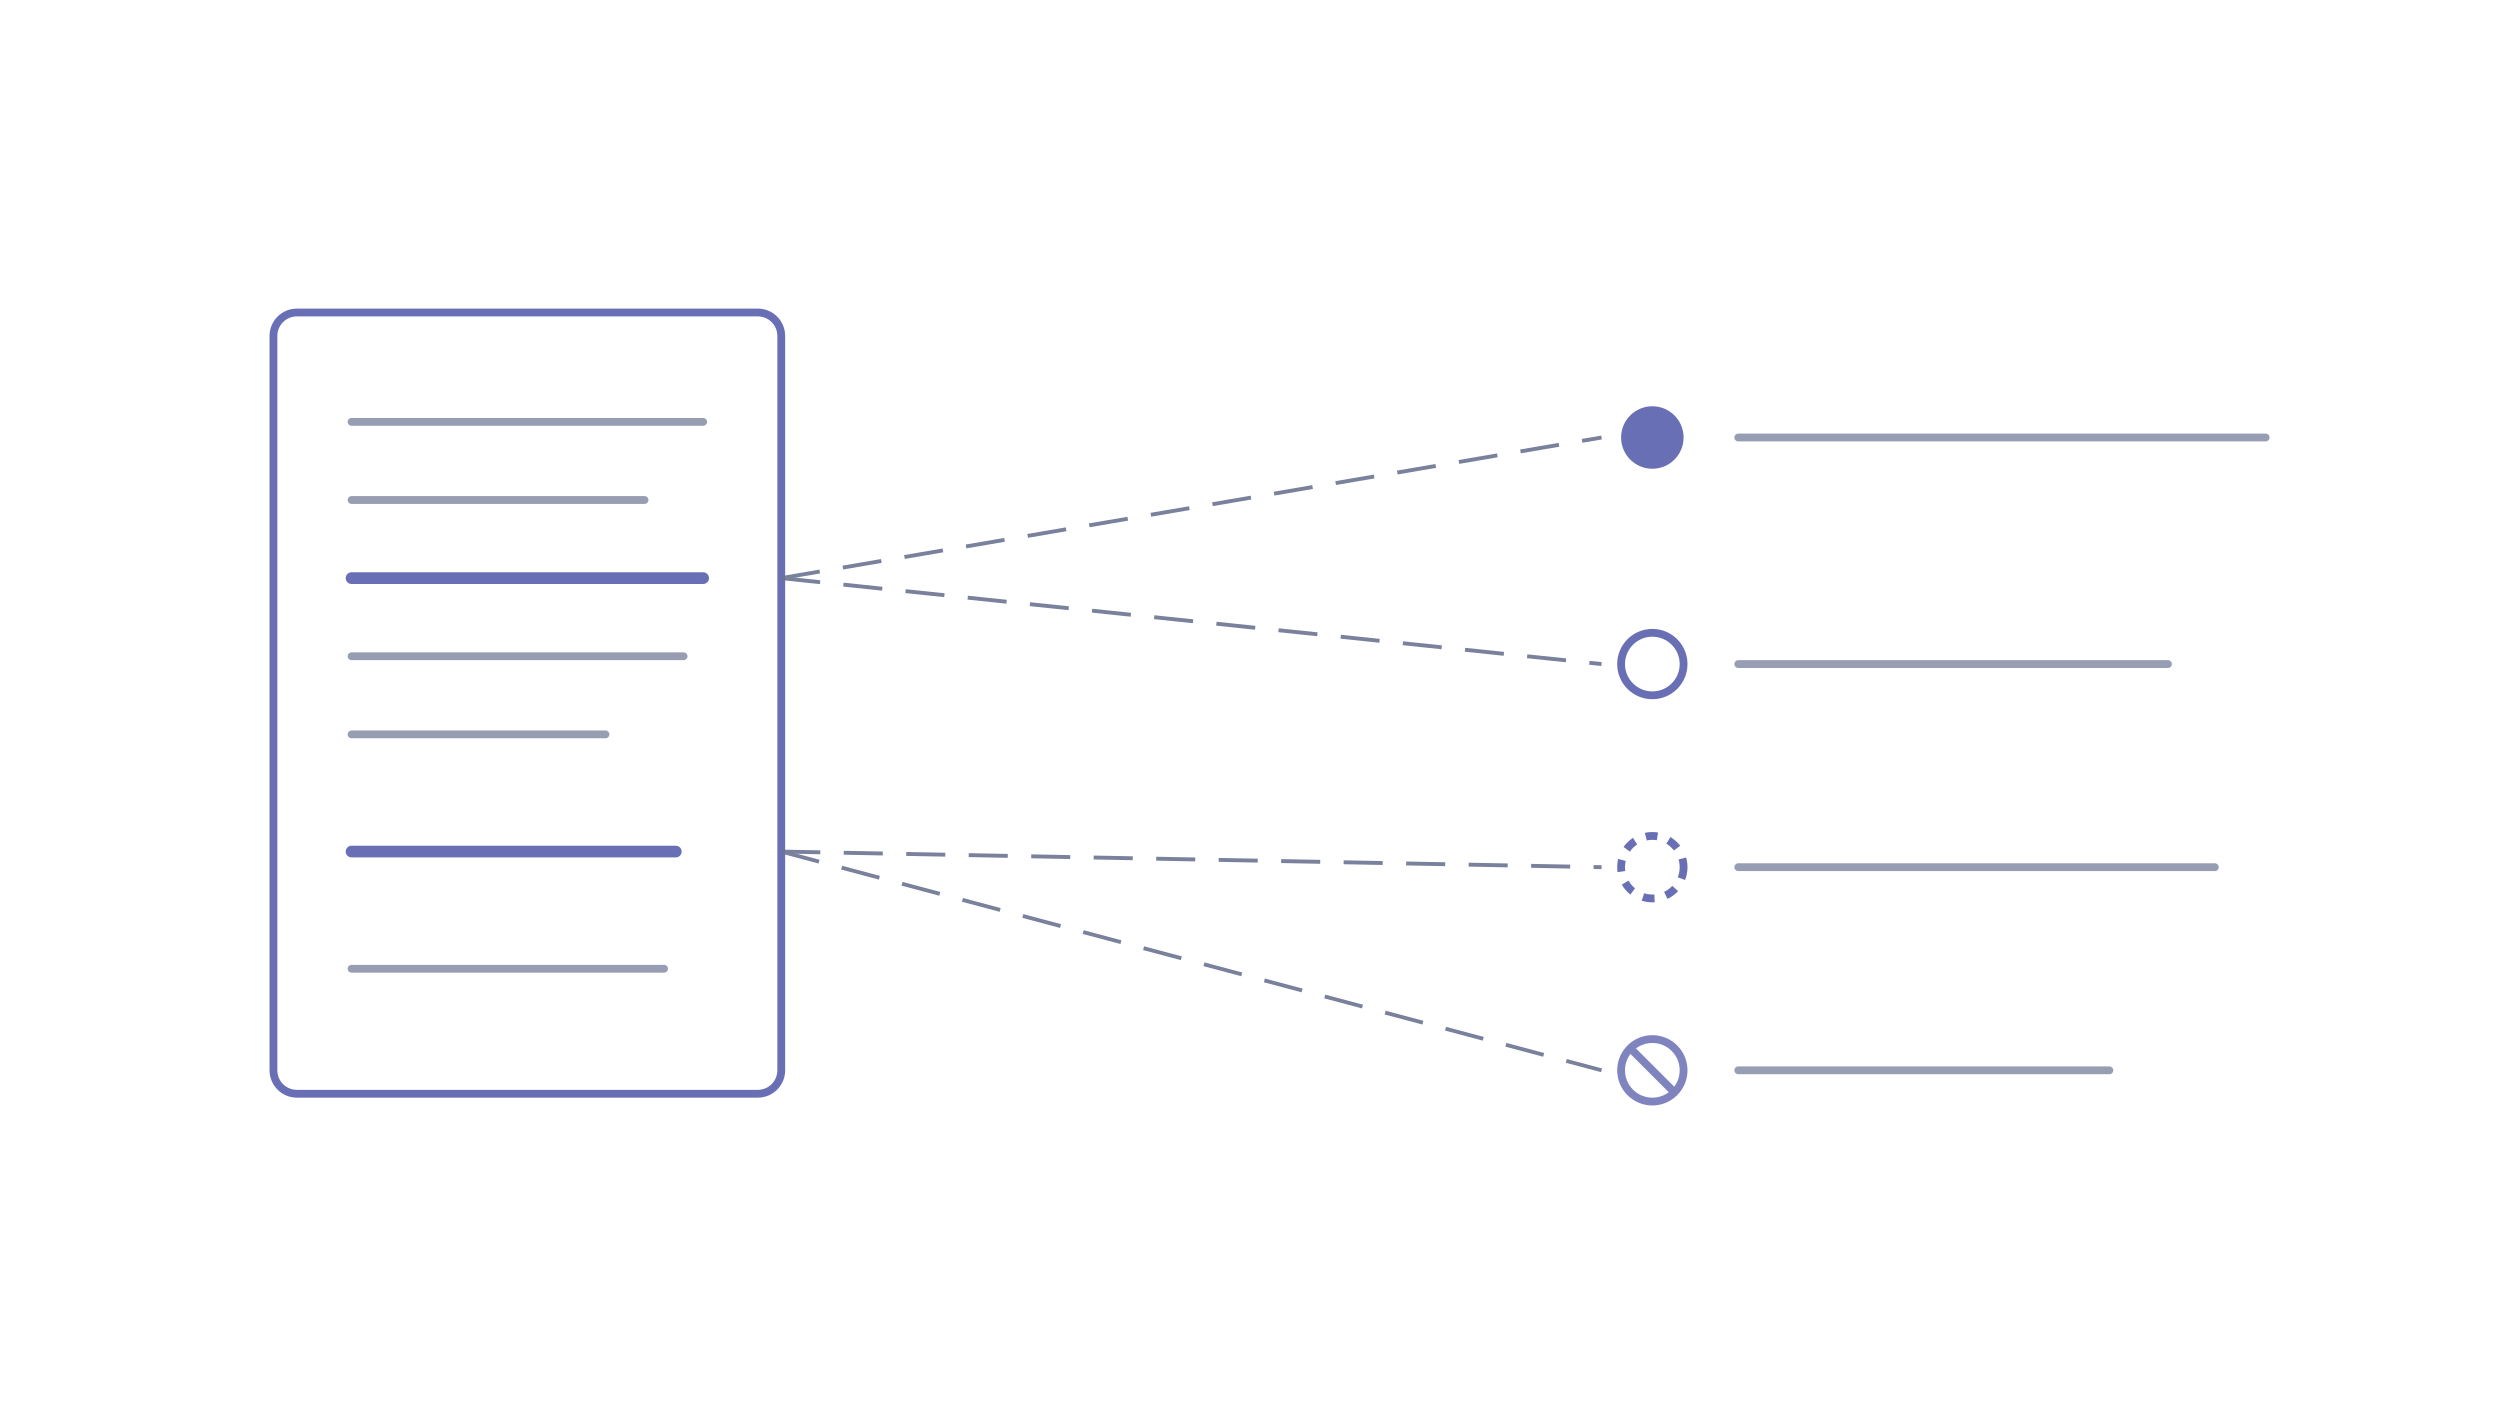
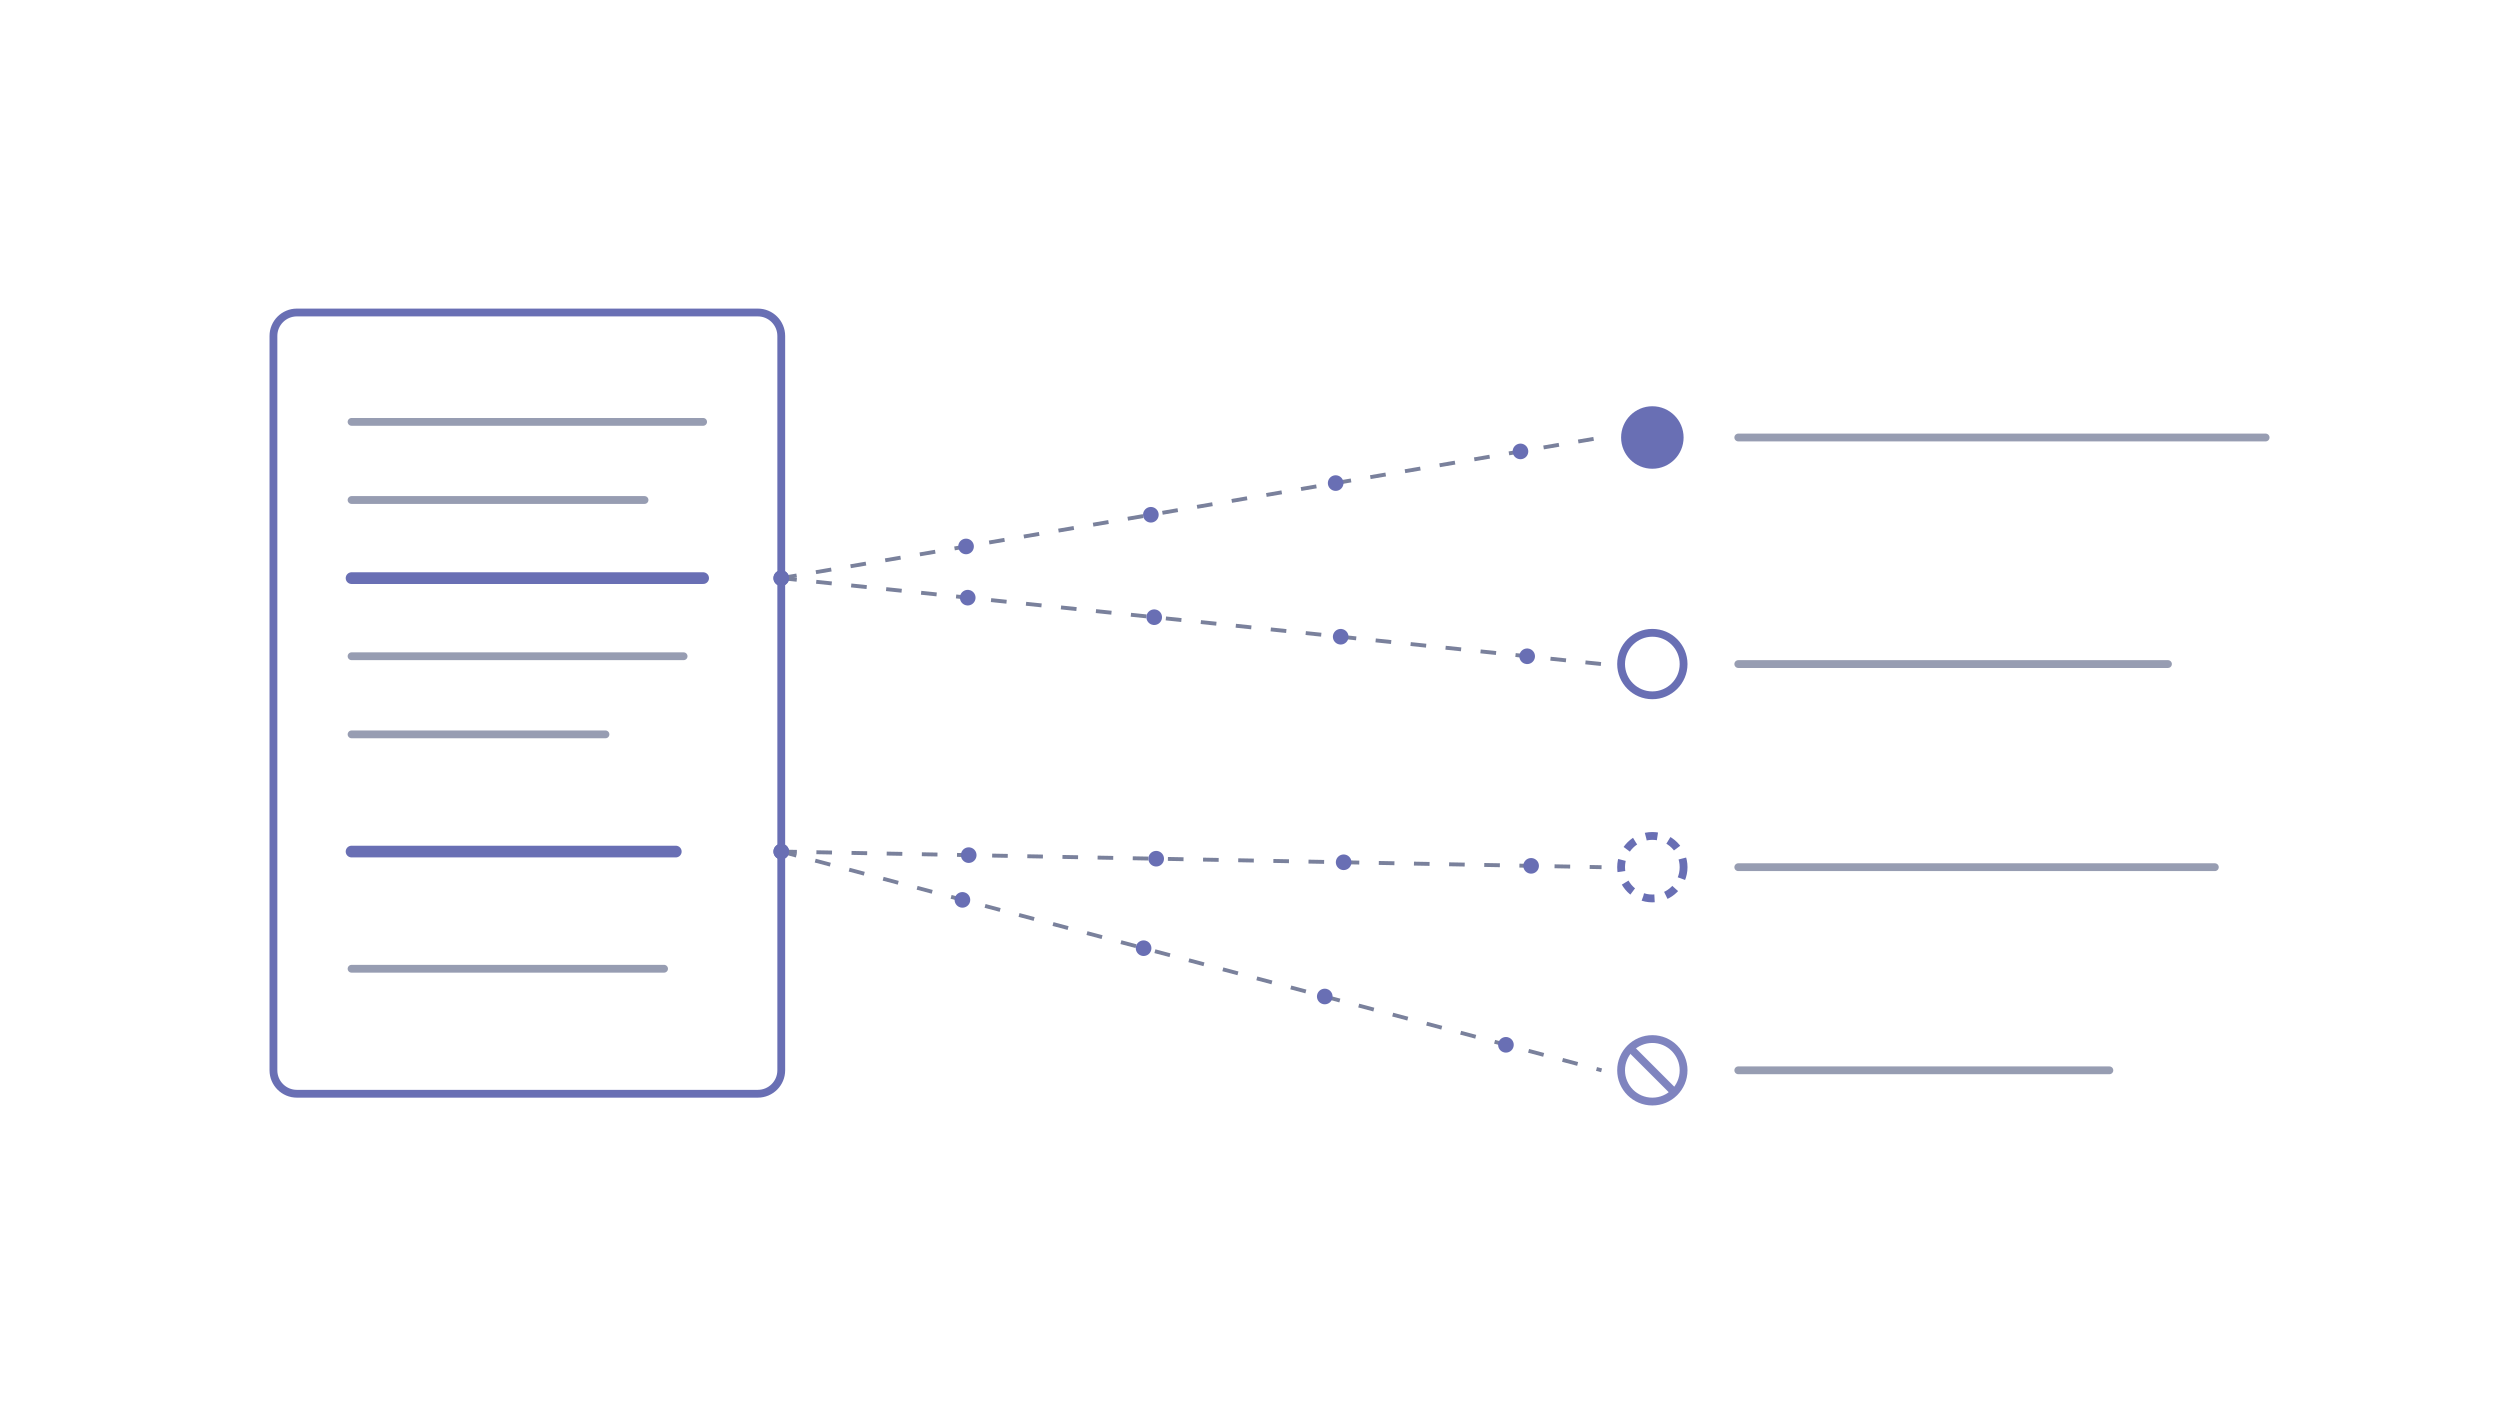
<svg xmlns="http://www.w3.org/2000/svg" viewBox="0 0 640 360" width="640" height="360" role="img" aria-label="A policy document with two highlighted passages linked by citation lines to a column of graded verdicts">
  <style>
-     /* Connectors carry a slow dash so the diagram reads as flowing left to right. */
-     .flow {
-       stroke-dasharray: 10 6;
-       animation: flow 0.8s linear infinite;
-       @media (prefers-reduced-motion: reduce) {
-         stroke-dasharray: none;
-         animation: none;
-       }
+     /* Connectors stay solid. A duplicate stroke rides over each one as a row of
+        round dots, and the output ring pings as they arrive. Decoration only:
+        the diagram reads the same with both removed. */
+     .pulse, .pulse * {
+       fill: none;
+       stroke: #696fb4;
+       stroke-width: 4;
+       stroke-linecap: round;
+       stroke-dasharray: 0 48;
+       opacity: 1;
+       animation: stream 1.6s linear infinite;
    }
-     @keyframes flow { to { stroke-dashoffset: -16; } }
+     .ping {
+       transform-box: fill-box;
+       transform-origin: center;
+       animation: ping 1.6s ease-out infinite;
+     }
+     @keyframes stream { to { stroke-dashoffset: -48; } }
+     @keyframes ping {
+       0%   { transform: scale(1); opacity: 0.55; }
+       70%  { transform: scale(2.2); opacity: 0; }
+       100% { transform: scale(2.2); opacity: 0; }
+     }
+     @media (prefers-reduced-motion: reduce) {
+       .pulse, .ping { display: none; }
+     }
  </style>
  <rect x="70" y="80" width="130" height="200" rx="6" fill="none" stroke="#696fb4" stroke-width="2" />
  <g stroke="#6b7391" stroke-width="2" stroke-linecap="round" opacity="0.7">
    <line x1="90" y1="108" x2="180" y2="108" />
    <line x1="90" y1="128" x2="165" y2="128" />
    <line x1="90" y1="168" x2="175" y2="168" />
    <line x1="90" y1="188" x2="155" y2="188" />
    <line x1="90" y1="248" x2="170" y2="248" />
  </g>
  <g stroke="#696fb4" stroke-width="3" stroke-linecap="round">
    <line x1="90" y1="148" x2="180" y2="148" />
    <line x1="90" y1="218" x2="173" y2="218" />
  </g>
-   <g class="flow" stroke="#6b7391" stroke-width="1" opacity="0.9" stroke-dasharray="4 5">
+   <g stroke="#6b7391" stroke-width="1" opacity="0.9" stroke-dasharray="4 5">
+     <line x1="200" y1="148" x2="410" y2="112" />
+     <line x1="200" y1="148" x2="410" y2="170" />
+     <line x1="200" y1="218" x2="410" y2="222" />
+     <line x1="200" y1="218" x2="410" y2="274" />
+   </g>
+   <g class="pulse" stroke="#6b7391" stroke-width="1" opacity="0.9" stroke-dasharray="4 5">
    <line x1="200" y1="148" x2="410" y2="112" />
    <line x1="200" y1="148" x2="410" y2="170" />
    <line x1="200" y1="218" x2="410" y2="222" />
    <line x1="200" y1="218" x2="410" y2="274" />
  </g>
  <circle cx="423" cy="112" r="8" fill="#696fb4" />
  <circle cx="423" cy="170" r="8" fill="none" stroke="#696fb4" stroke-width="2" />
  <circle cx="423" cy="222" r="8" fill="none" stroke="#696fb4" stroke-width="2" stroke-dasharray="3 3" />
  <g opacity="0.85">
    <circle cx="423" cy="274" r="8" fill="none" stroke="#696fb4" stroke-width="2" />
    <line x1="417" y1="268" x2="429" y2="280" stroke="#696fb4" stroke-width="2" />
  </g>
  <g stroke="#6b7391" stroke-width="2" stroke-linecap="round" opacity="0.7">
    <line x1="445" y1="112" x2="580" y2="112" />
    <line x1="445" y1="170" x2="555" y2="170" />
    <line x1="445" y1="222" x2="567" y2="222" />
    <line x1="445" y1="274" x2="540" y2="274" />
  </g>
</svg>
